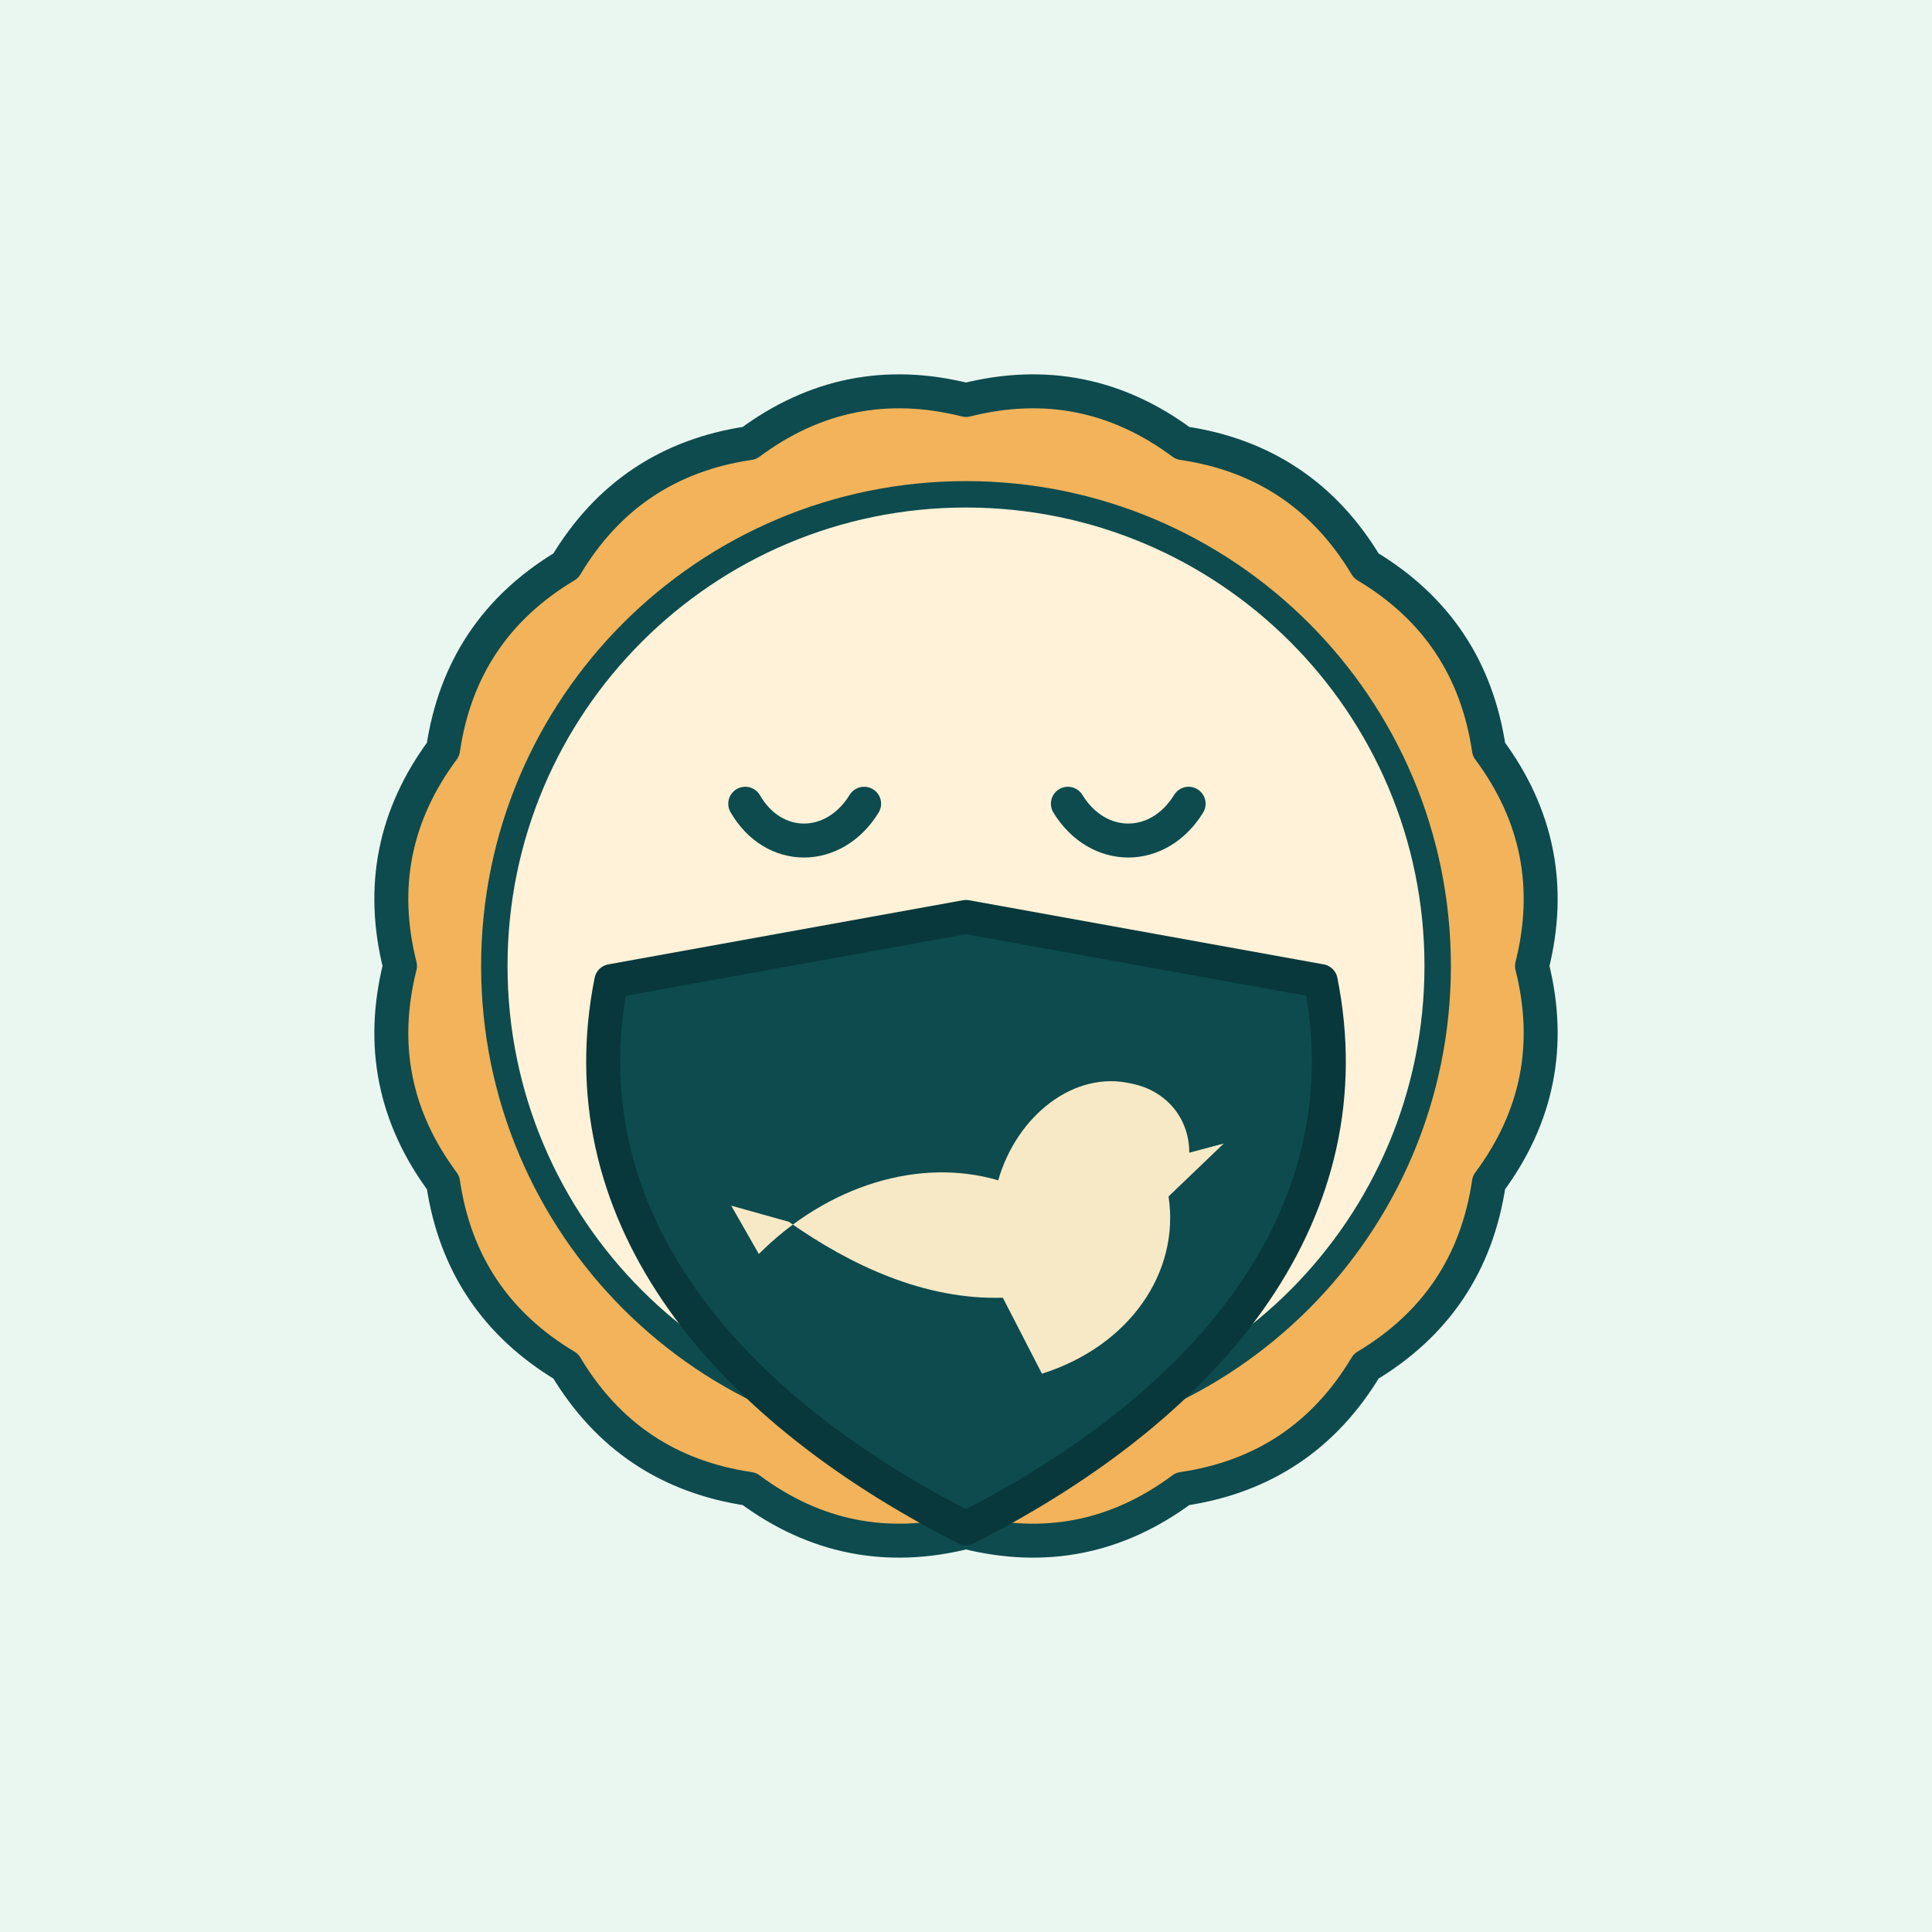
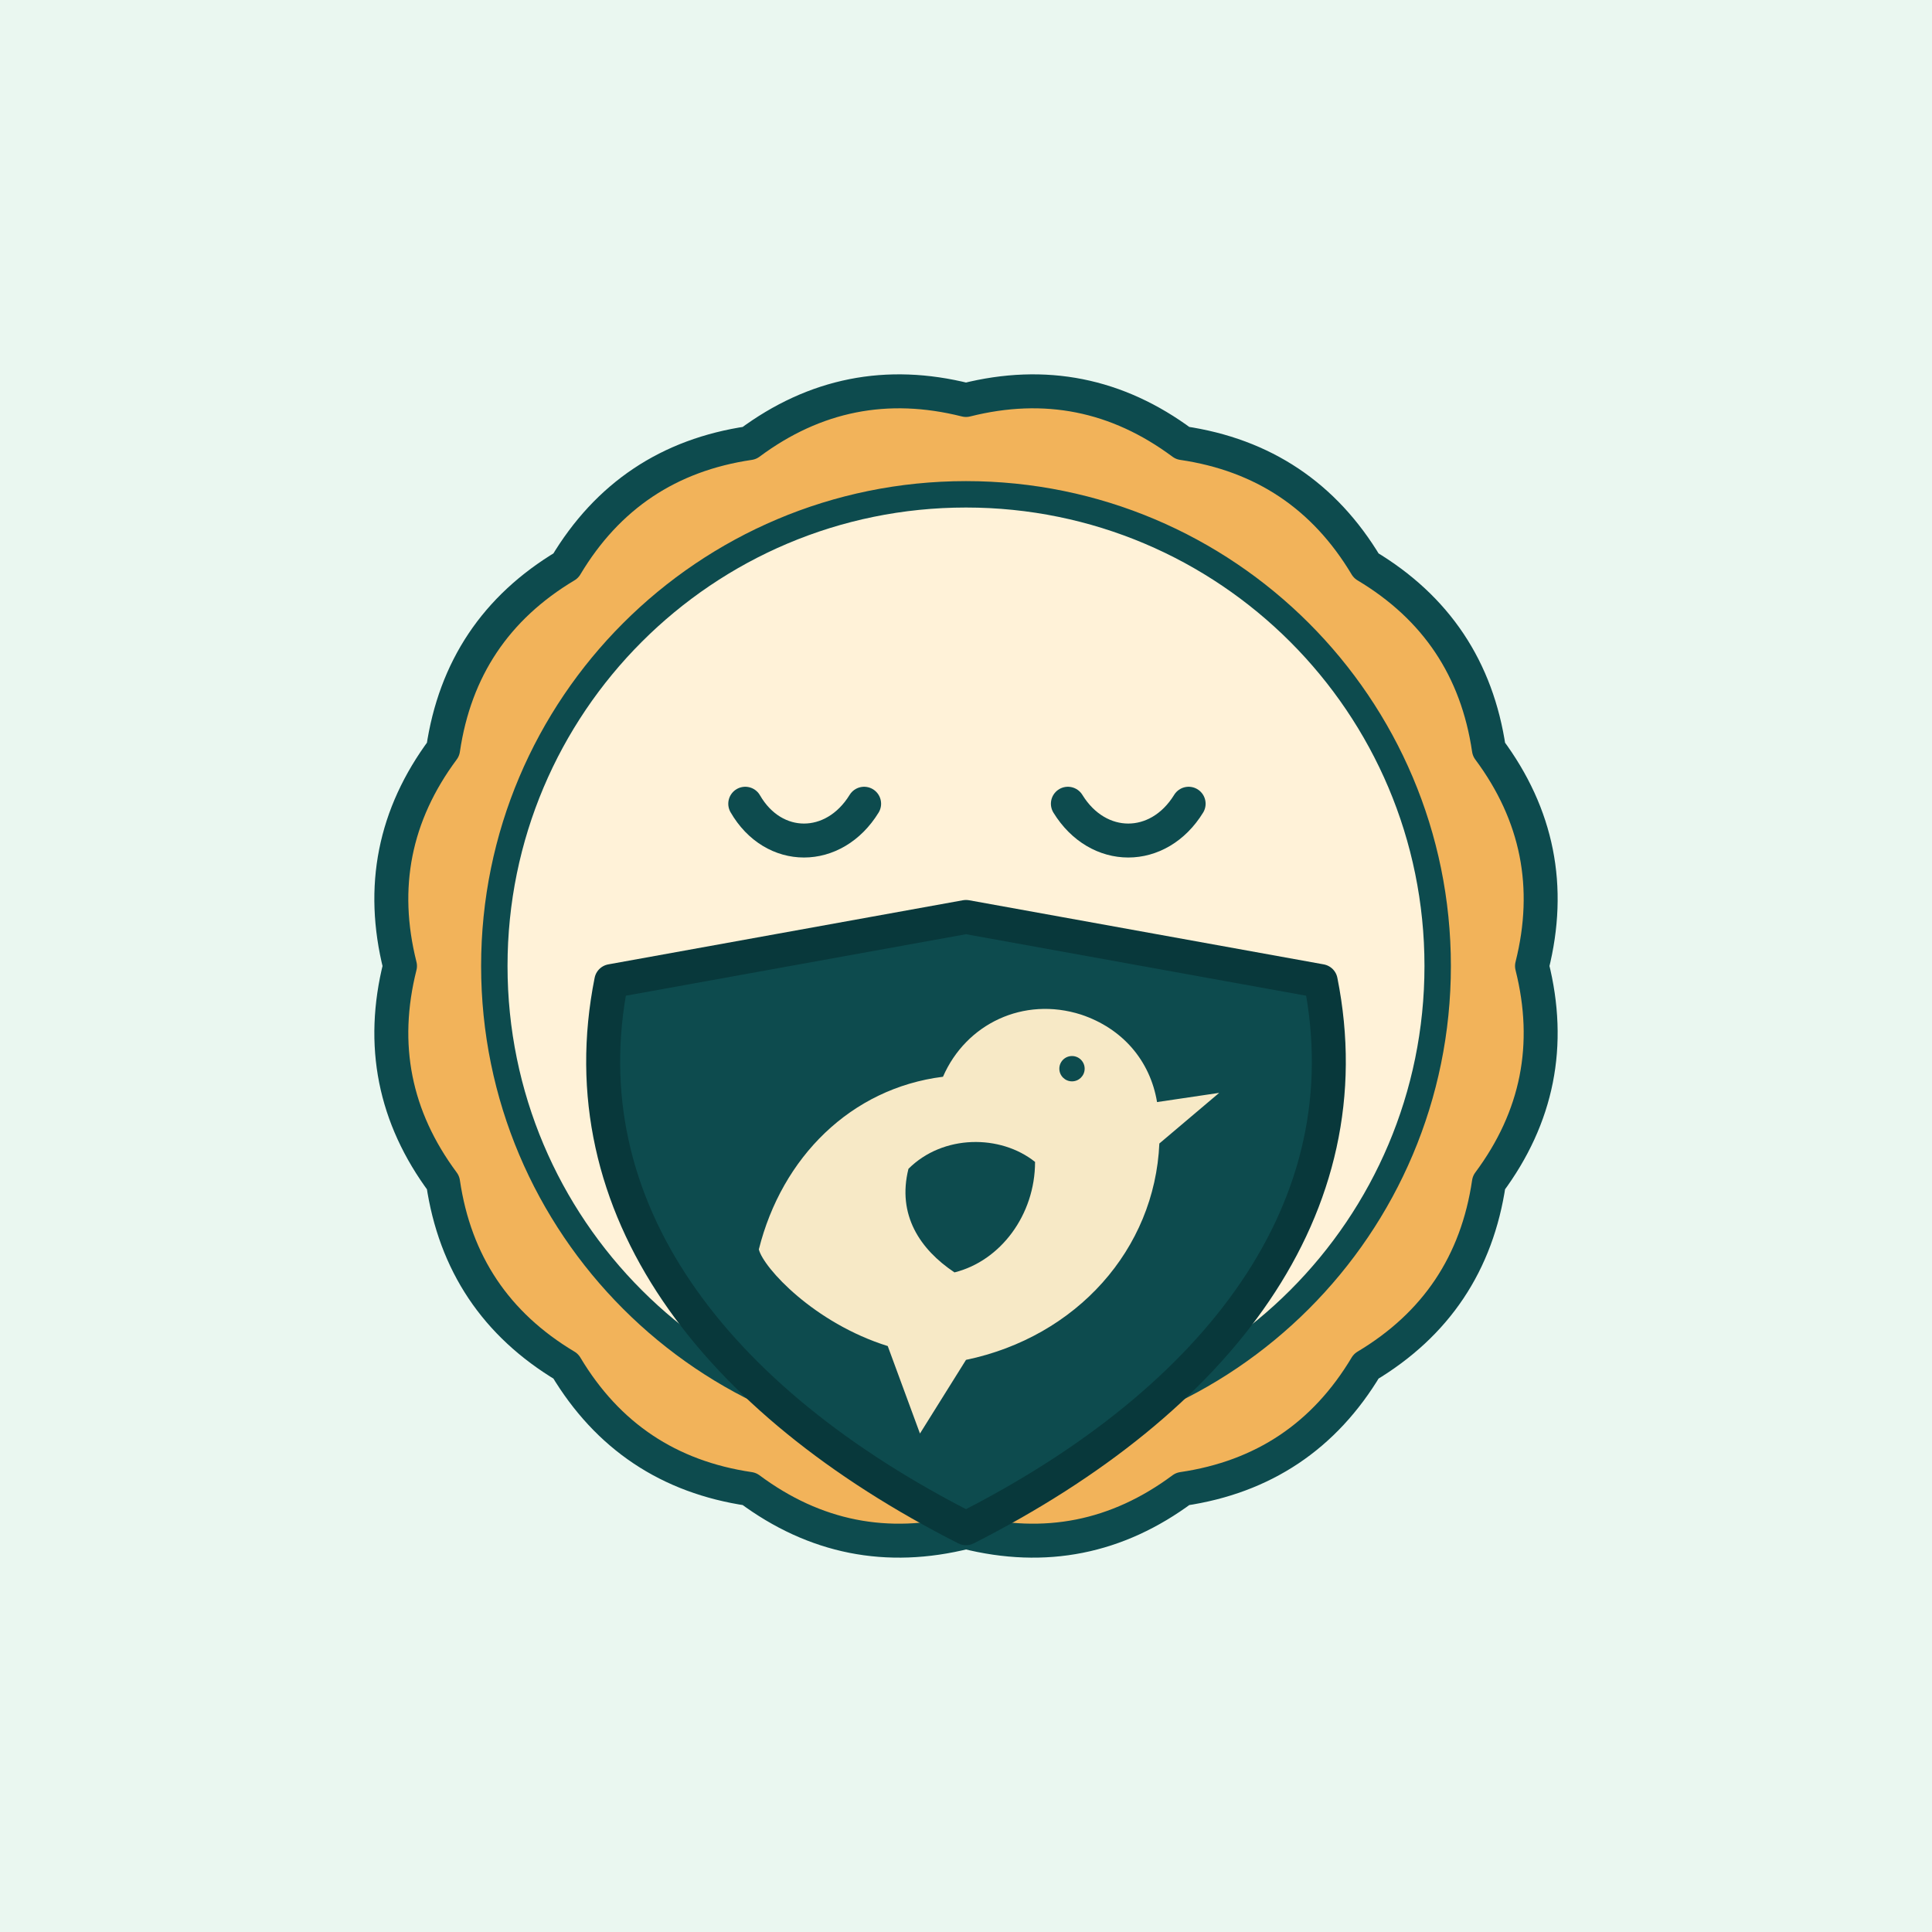
<svg xmlns="http://www.w3.org/2000/svg" viewBox="0 0 1024 1024" width="1024" height="1024" role="img" aria-label="ShyPie — simplified mark">
  <rect width="1024" height="1024" fill="#EAF7F0" />
  <g>
    <path d="M 512 212 Q 574.82 196.19 626.81 234.84 Q 690.89 244.27 724.13 299.87 Q 779.73 333.11 789.16 397.19 Q 827.81 449.18 812 512 Q 827.81 574.82 789.16 626.81 Q 779.73 690.89 724.13 724.13 Q 690.89 779.73 626.81 789.16 Q 574.82 827.81 512 812 Q 449.18 827.81 397.19 789.16 Q 333.11 779.73 299.87 724.13 Q 244.27 690.89 234.84 626.81 Q 196.19 574.82 212 512 Q 196.19 449.18 234.84 397.19 Q 244.27 333.11 299.87 299.87 Q 333.11 244.27 397.19 234.84 Q 449.18 196.19 512 212 Z" fill="#F2B35A" stroke="#0D4B4E" stroke-width="18" stroke-linejoin="round" />
    <circle cx="512" cy="512" r="250" fill="#FFF2D8" stroke="#0D4B4E" stroke-width="14" />
    <g fill="none" stroke="#0D4B4E" stroke-width="18" stroke-linecap="round">
      <path d="M 395 426 C 410 452 442 452 458 426" />
      <path d="M 566 426 C 582 452 614 452 630 426" />
    </g>
    <path d="M 512 486 L 700 520 C 724 640 646 742 512 810 C 378 742 300 640 324 520 Z" fill="#0D4B4E" stroke="#08383B" stroke-width="18" stroke-linejoin="round" />
    <g fill="#F7E9C6">
      <g transform="translate(512 650) scale(12.2) translate(-12 -12)">
-         <path d="M 3.0 13.2 C 6.0 10.2 10.0 9.0 13.4 10.0 C 14.2 7.2 16.7 5.2 19.2 5.8 C 20.7 6.1 21.7 7.3 21.7 8.8 L 23.2 8.4 L 20.8 10.7 C 21.3 14.0 19.1 17.2 15.3 18.4 L 13.6 15.1 C 10.2 15.2 7.0 13.7 4.3 11.8 L 1.8 11.1 Z" />
+         <path fill-rule="evenodd" d="M 3 13 C 4 9 7 6 11 5.5 C 12 3.2 14.5 2 17 2.8 C 18.8 3.4 20 4.8 20.3 6.6 L 23 6.2 L 20.4 8.4 C 20.2 13 16.8 16.8 12 17.8 L 10 21 L 8.6 17.2 C 5.4 16.2 3.2 13.8 3 13 Z M 9.5 9.5 C 11 8 13.5 8 15 9.2 C 15 11.5 13.5 13.5 11.5 14 C 10 13 9 11.5 9.5 9.5 Z M 16.6 4.6 a 0.55 0.55 0 1 0 0.01 0 Z" />
      </g>
    </g>
  </g>
</svg>
